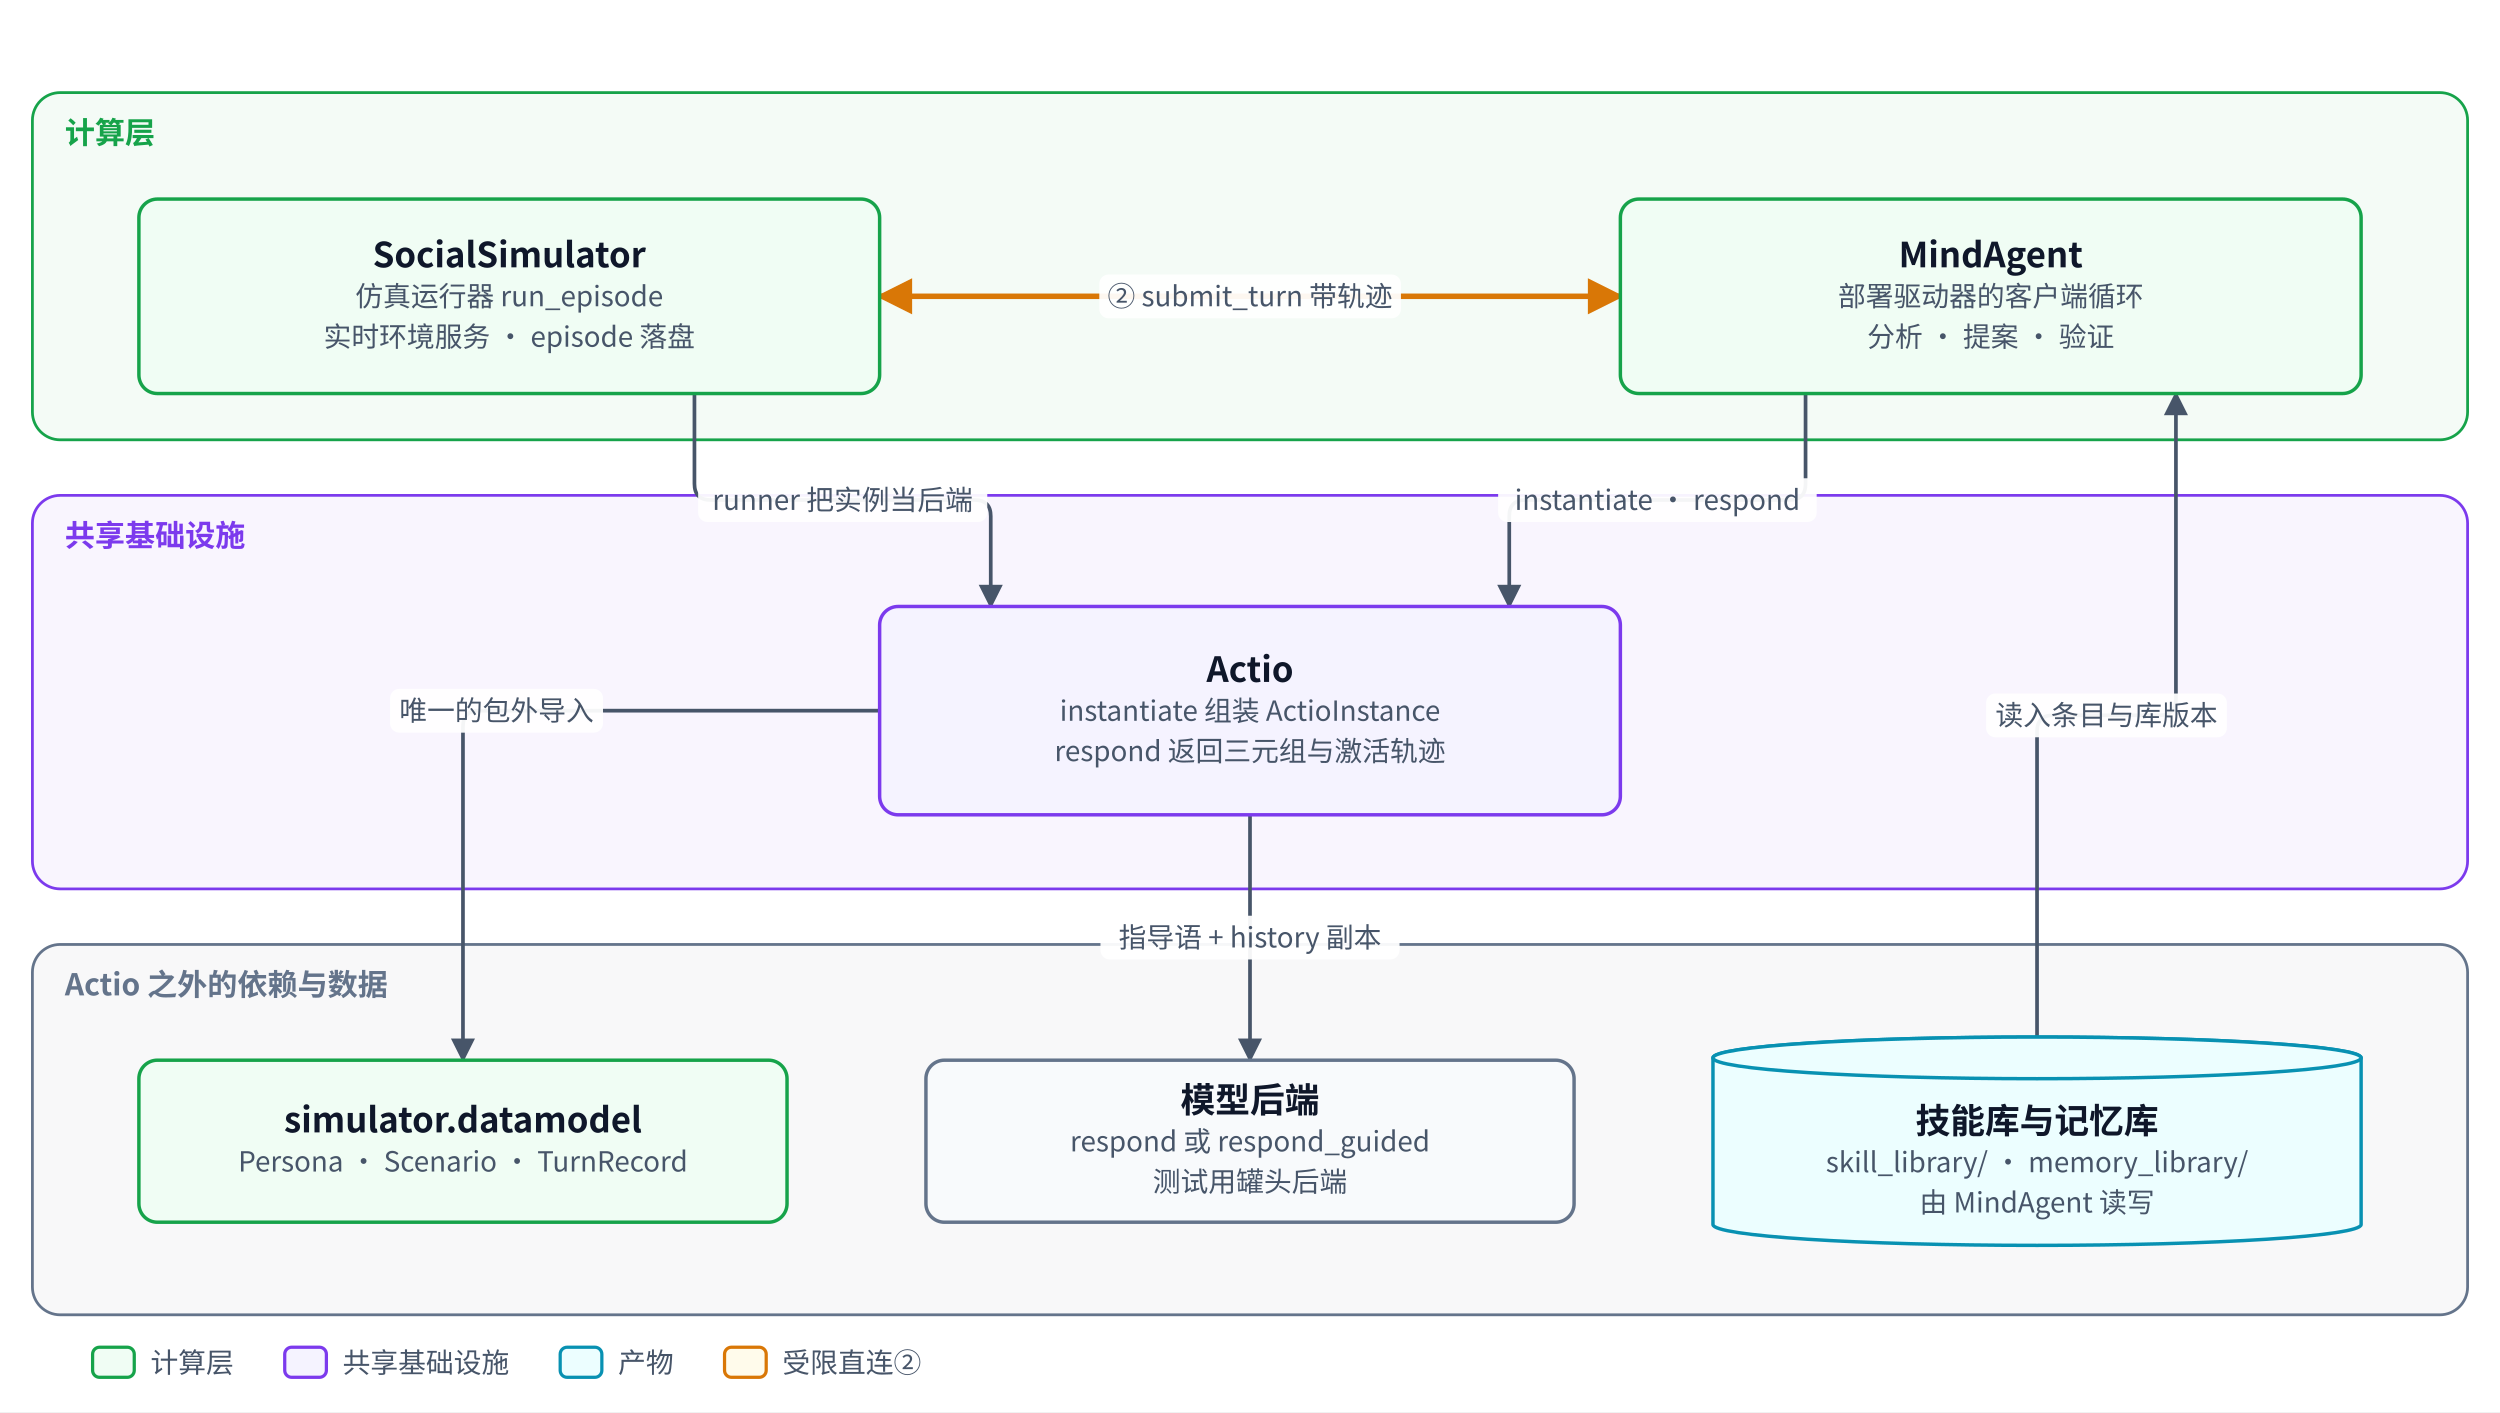
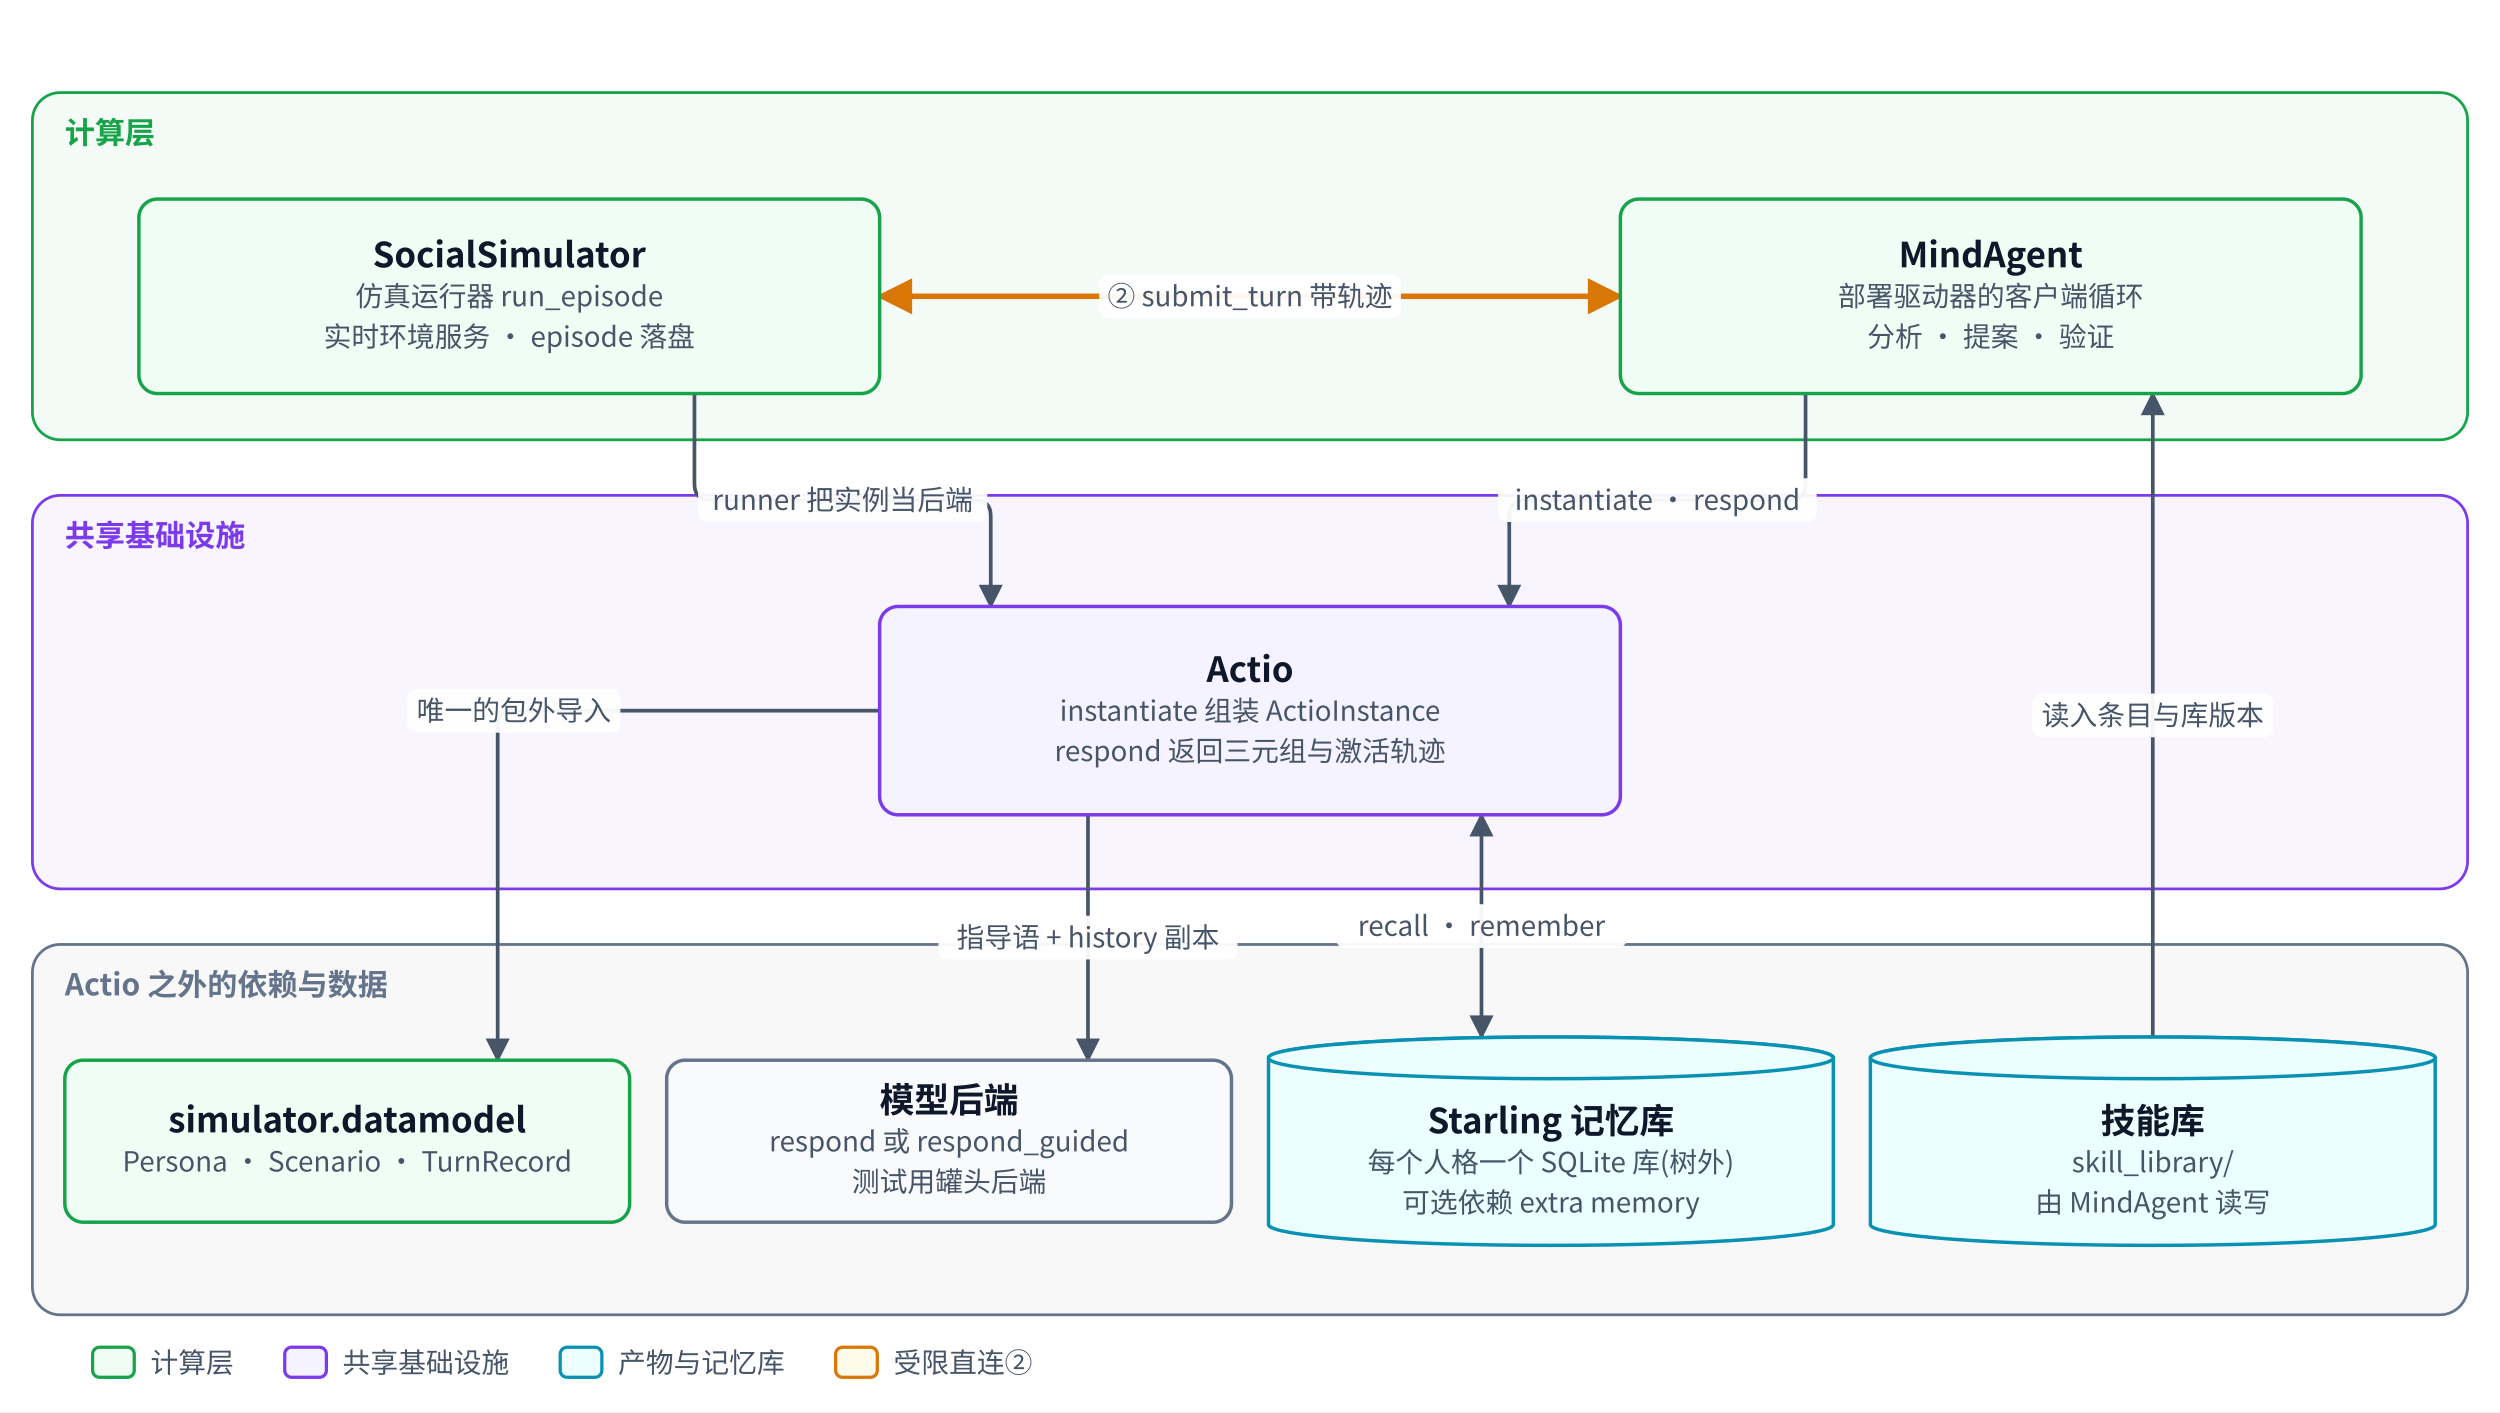
<svg xmlns="http://www.w3.org/2000/svg" viewBox="0 0 1080 610" width="1080" height="610" role="img" aria-labelledby="t d" font-family="-apple-system,BlinkMacSystemFont,'PingFang SC','Hiragino Sans GB','Noto Sans CJK SC','Microsoft YaHei','Segoe UI',Helvetica,Arial,sans-serif">
  <defs>
    <marker id="ah0" viewBox="0 0 10 10" refX="9" refY="5" markerWidth="6.5" markerHeight="6.5" orient="auto-start-reverse">
      <path d="M0,0 L10,5 L0,10 z" fill="#475569" />
    </marker>
    <marker id="ah1" viewBox="0 0 10 10" refX="9" refY="5" markerWidth="6.5" markerHeight="6.5" orient="auto-start-reverse">
      <path d="M0,0 L10,5 L0,10 z" fill="#d97706" />
    </marker>
  </defs>
  <rect width="1080" height="610" fill="#ffffff" />
  <rect x="14" y="40" width="1052" height="150" rx="12" fill="#16a34a" fill-opacity="0.05" stroke="#16a34a" stroke-width="1.2" />
  <text x="28" y="62" text-anchor="start" font-size="13" font-weight="700" fill="#16a34a">计算层</text>
  <rect x="14" y="214" width="1052" height="170" rx="12" fill="#7c3aed" fill-opacity="0.05" stroke="#7c3aed" stroke-width="1.2" />
  <text x="28" y="236" text-anchor="start" font-size="13" font-weight="700" fill="#7c3aed">共享基础设施</text>
  <rect x="14" y="408" width="1052" height="160" rx="12" fill="#64748b" fill-opacity="0.05" stroke="#64748b" stroke-width="1.2" />
  <text x="28" y="430" text-anchor="start" font-size="13" font-weight="700" fill="#64748b">Actio 之外的依赖与数据</text>
  <path d="M300.0,170.0 L300.0,209.0 Q300.0,216.0 307.0,216.0 L421.0,216.0 Q428.0,216.0 428.0,223.0 L428.0,262.0" fill="none" stroke="#475569" stroke-width="1.6" stroke-linejoin="round" stroke-linecap="round" marker-end="url(#ah0)" />
  <path d="M780.0,170.0 L780.0,209.0 Q780.0,216.0 773.0,216.0 L659.0,216.0 Q652.0,216.0 652.0,223.0 L652.0,262.0" fill="none" stroke="#475569" stroke-width="1.6" stroke-linejoin="round" stroke-linecap="round" marker-end="url(#ah0)" />
  <path d="M700.0,128.0 L380.0,128.0" fill="none" stroke="#d97706" stroke-width="2.4" stroke-linejoin="round" stroke-linecap="round" marker-end="url(#ah1)" marker-start="url(#ah1)" />
-   <path d="M540.0,352.0 L540.0,458.0" fill="none" stroke="#475569" stroke-width="1.6" stroke-linejoin="round" stroke-linecap="round" marker-end="url(#ah0)" />
-   <path d="M380.0,307.0 L207.0,307.0 Q200.0,307.0 200.0,314.0 L200.0,458.0" fill="none" stroke="#475569" stroke-width="1.6" stroke-linejoin="round" stroke-linecap="round" marker-end="url(#ah0)" />
-   <path d="M880.0,448.0 L880.0,316.0 Q880.0,309.0 887.0,309.0 L933.0,309.0 Q940.0,309.0 940.0,302.0 L940.0,170.0" fill="none" stroke="#475569" stroke-width="1.6" stroke-linejoin="round" stroke-linecap="round" marker-end="url(#ah0)" />
+   <path d="M470.0,352.0 L470.0,458.0" fill="none" stroke="#475569" stroke-width="1.6" stroke-linejoin="round" stroke-linecap="round" marker-end="url(#ah0)" />
+   <path d="M640.0,352.0 L640.0,448.0" fill="none" stroke="#475569" stroke-width="1.6" stroke-linejoin="round" stroke-linecap="round" marker-end="url(#ah0)" marker-start="url(#ah0)" />
+   <path d="M380.0,307.0 L222.0,307.0 Q215.0,307.0 215.0,314.0 L215.0,458.0" fill="none" stroke="#475569" stroke-width="1.6" stroke-linejoin="round" stroke-linecap="round" marker-end="url(#ah0)" />
+   <path d="M930.0,448.0 L930.0,170.0" fill="none" stroke="#475569" stroke-width="1.6" stroke-linejoin="round" stroke-linecap="round" marker-end="url(#ah0)" />
  <rect x="60" y="86" width="320" height="84" rx="8" fill="#f0fdf4" stroke="#16a34a" stroke-width="1.5" />
  <text x="220.0" y="115.5" text-anchor="middle" font-size="15" font-weight="700" fill="#0f172a">SocialSimulator</text>
  <text x="220.0" y="132.3" text-anchor="middle" font-size="12" fill="#475569">仿真运行器 run_episode</text>
  <text x="220.0" y="149.8" text-anchor="middle" font-size="12" fill="#475569">实时环境服务 · episode 落盘</text>
  <rect x="700" y="86" width="320" height="84" rx="8" fill="#f0fdf4" stroke="#16a34a" stroke-width="1.5" />
  <text x="860.0" y="115.5" text-anchor="middle" font-size="15" font-weight="700" fill="#0f172a">MindAgent</text>
  <text x="860.0" y="132.3" text-anchor="middle" font-size="12" fill="#475569">部署驱动器的客户端循环</text>
  <text x="860.0" y="149.8" text-anchor="middle" font-size="12" fill="#475569">分析 · 提案 · 验证</text>
  <rect x="380" y="262" width="320" height="90" rx="8" fill="#f5f3ff" stroke="#7c3aed" stroke-width="1.5" />
  <text x="540.0" y="294.6" text-anchor="middle" font-size="15" font-weight="700" fill="#0f172a">Actio</text>
  <text x="540.0" y="311.4" text-anchor="middle" font-size="12" fill="#475569">instantiate 组装 ActioInstance</text>
  <text x="540.0" y="328.8" text-anchor="middle" font-size="12" fill="#475569">respond 返回三元组与激活轨迹</text>
-   <rect x="60" y="458" width="280" height="70" rx="8" fill="#f0fdf4" stroke="#16a34a" stroke-width="1.5" />
-   <text x="200.0" y="489.2" text-anchor="middle" font-size="15" font-weight="700" fill="#0f172a">simulator.datamodel</text>
-   <text x="200.0" y="506.1" text-anchor="middle" font-size="12" fill="#475569">Persona · Scenario · TurnRecord</text>
-   <rect x="400" y="458" width="280" height="70" rx="8" fill="#f8fafc" stroke="#64748b" stroke-width="1.5" />
-   <text x="540.0" y="480.6" text-anchor="middle" font-size="15" font-weight="700" fill="#0f172a">模型后端</text>
-   <text x="540.0" y="497.4" text-anchor="middle" font-size="12" fill="#475569">respond 或 respond_guided</text>
-   <text x="540.0" y="514.8" text-anchor="middle" font-size="12" fill="#475569">测试用罐头后端</text>
-   <path d="M740,457 a140.0,9 0 0 1 280,0 v72 a140.0,9 0 0 1 -280,0 z" fill="#ecfeff" stroke="#0891b2" stroke-width="1.5" />
-   <ellipse cx="880.0" cy="457" rx="140.0" ry="9" fill="#ecfeff" stroke="#0891b2" stroke-width="1.5" />
-   <text x="880.0" y="489.6" text-anchor="middle" font-size="15" font-weight="700" fill="#0f172a">技能库与记忆库</text>
-   <text x="880.0" y="506.4" text-anchor="middle" font-size="12" fill="#475569">skill_library/ · memory_library/</text>
-   <text x="880.0" y="523.8" text-anchor="middle" font-size="12" fill="#475569">由 MindAgent 读写</text>
+   <rect x="28" y="458" width="244" height="70" rx="8" fill="#f0fdf4" stroke="#16a34a" stroke-width="1.5" />
+   <text x="150.0" y="489.2" text-anchor="middle" font-size="15" font-weight="700" fill="#0f172a">simulator.datamodel</text>
+   <text x="150.0" y="506.1" text-anchor="middle" font-size="12" fill="#475569">Persona · Scenario · TurnRecord</text>
+   <rect x="288" y="458" width="244" height="70" rx="8" fill="#f8fafc" stroke="#64748b" stroke-width="1.5" />
+   <text x="410.0" y="480.6" text-anchor="middle" font-size="15" font-weight="700" fill="#0f172a">模型后端</text>
+   <text x="410.0" y="497.4" text-anchor="middle" font-size="12" fill="#475569">respond 或 respond_guided</text>
+   <text x="410.0" y="514.8" text-anchor="middle" font-size="12" fill="#475569">测试用罐头后端</text>
+   <path d="M548,457 a122.0,9 0 0 1 244,0 v72 a122.0,9 0 0 1 -244,0 z" fill="#ecfeff" stroke="#0891b2" stroke-width="1.5" />
+   <ellipse cx="670.0" cy="457" rx="122.0" ry="9" fill="#ecfeff" stroke="#0891b2" stroke-width="1.5" />
+   <text x="670.0" y="489.6" text-anchor="middle" font-size="15" font-weight="700" fill="#0f172a">Starling 记忆库</text>
+   <text x="670.0" y="506.4" text-anchor="middle" font-size="12" fill="#475569">每个人格一个 SQLite 库(树外)</text>
+   <text x="670.0" y="523.8" text-anchor="middle" font-size="12" fill="#475569">可选依赖 extra memory</text>
+   <path d="M808,457 a122.0,9 0 0 1 244,0 v72 a122.0,9 0 0 1 -244,0 z" fill="#ecfeff" stroke="#0891b2" stroke-width="1.5" />
+   <ellipse cx="930.0" cy="457" rx="122.0" ry="9" fill="#ecfeff" stroke="#0891b2" stroke-width="1.5" />
+   <text x="930.0" y="489.6" text-anchor="middle" font-size="15" font-weight="700" fill="#0f172a">技能库</text>
+   <text x="930.0" y="506.4" text-anchor="middle" font-size="12" fill="#475569">skill_library/</text>
+   <text x="930.0" y="523.8" text-anchor="middle" font-size="12" fill="#475569">由 MindAgent 读写</text>
  <rect x="301.6" y="206.6" width="124.9" height="18.9" rx="4" fill="#ffffff" fill-opacity="0.94" />
  <text x="364.0" y="220.3" text-anchor="middle" font-size="12" fill="#475569">runner 把实例当后端</text>
  <rect x="647.2" y="206.6" width="137.6" height="18.9" rx="4" fill="#ffffff" fill-opacity="0.94" />
  <text x="716.0" y="220.3" text-anchor="middle" font-size="12" fill="#475569">instantiate · respond</text>
  <rect x="474.9" y="118.6" width="130.3" height="18.9" rx="4" fill="#ffffff" fill-opacity="0.94" />
  <text x="540.0" y="132.3" text-anchor="middle" font-size="12" fill="#475569">② submit_turn 带轨迹</text>
-   <rect x="475.4" y="395.6" width="129.2" height="18.9" rx="4" fill="#ffffff" fill-opacity="0.94" />
-   <text x="540.0" y="409.3" text-anchor="middle" font-size="12" fill="#475569">指导语 + history 副本</text>
-   <rect x="168.5" y="297.6" width="92.0" height="18.9" rx="4" fill="#ffffff" fill-opacity="0.94" />
-   <text x="214.5" y="311.3" text-anchor="middle" font-size="12" fill="#475569">唯一的包外导入</text>
-   <rect x="858.0" y="299.6" width="104.0" height="18.9" rx="4" fill="#ffffff" fill-opacity="0.94" />
-   <text x="910.0" y="313.3" text-anchor="middle" font-size="12" fill="#475569">读入条目与库版本</text>
+   <rect x="405.4" y="395.6" width="129.2" height="18.9" rx="4" fill="#ffffff" fill-opacity="0.94" />
+   <text x="470.0" y="409.3" text-anchor="middle" font-size="12" fill="#475569">指导语 + history 副本</text>
+   <rect x="577.1" y="390.6" width="125.7" height="18.9" rx="4" fill="#ffffff" fill-opacity="0.94" />
+   <text x="640.0" y="404.3" text-anchor="middle" font-size="12" fill="#475569">recall · remember</text>
+   <rect x="176.0" y="297.6" width="92.0" height="18.9" rx="4" fill="#ffffff" fill-opacity="0.94" />
+   <text x="222.0" y="311.3" text-anchor="middle" font-size="12" fill="#475569">唯一的包外导入</text>
+   <rect x="878.0" y="299.6" width="104.0" height="18.9" rx="4" fill="#ffffff" fill-opacity="0.94" />
+   <text x="930.0" y="313.3" text-anchor="middle" font-size="12" fill="#475569">读入条目与库版本</text>
  <rect x="40" y="582" width="18" height="13" rx="3" fill="#f0fdf4" stroke="#16a34a" stroke-width="1.4" />
  <text x="65" y="593" font-size="12" fill="#475569">计算层</text>
  <rect x="123.0" y="582" width="18" height="13" rx="3" fill="#f5f3ff" stroke="#7c3aed" stroke-width="1.4" />
  <text x="148.0" y="593" font-size="12" fill="#475569">共享基础设施</text>
  <rect x="242.0" y="582" width="18" height="13" rx="3" fill="#ecfeff" stroke="#0891b2" stroke-width="1.4" />
-   <text x="267.0" y="593" font-size="12" fill="#475569">产物</text>
-   <rect x="313.0" y="582" width="18" height="13" rx="3" fill="#fffbeb" stroke="#d97706" stroke-width="1.4" />
-   <text x="338.0" y="593" font-size="12" fill="#475569">受限直连②</text>
+   <text x="267.0" y="593" font-size="12" fill="#475569">产物与记忆库</text>
+   <rect x="361.0" y="582" width="18" height="13" rx="3" fill="#fffbeb" stroke="#d97706" stroke-width="1.4" />
+   <text x="386.0" y="593" font-size="12" fill="#475569">受限直连②</text>
</svg>
